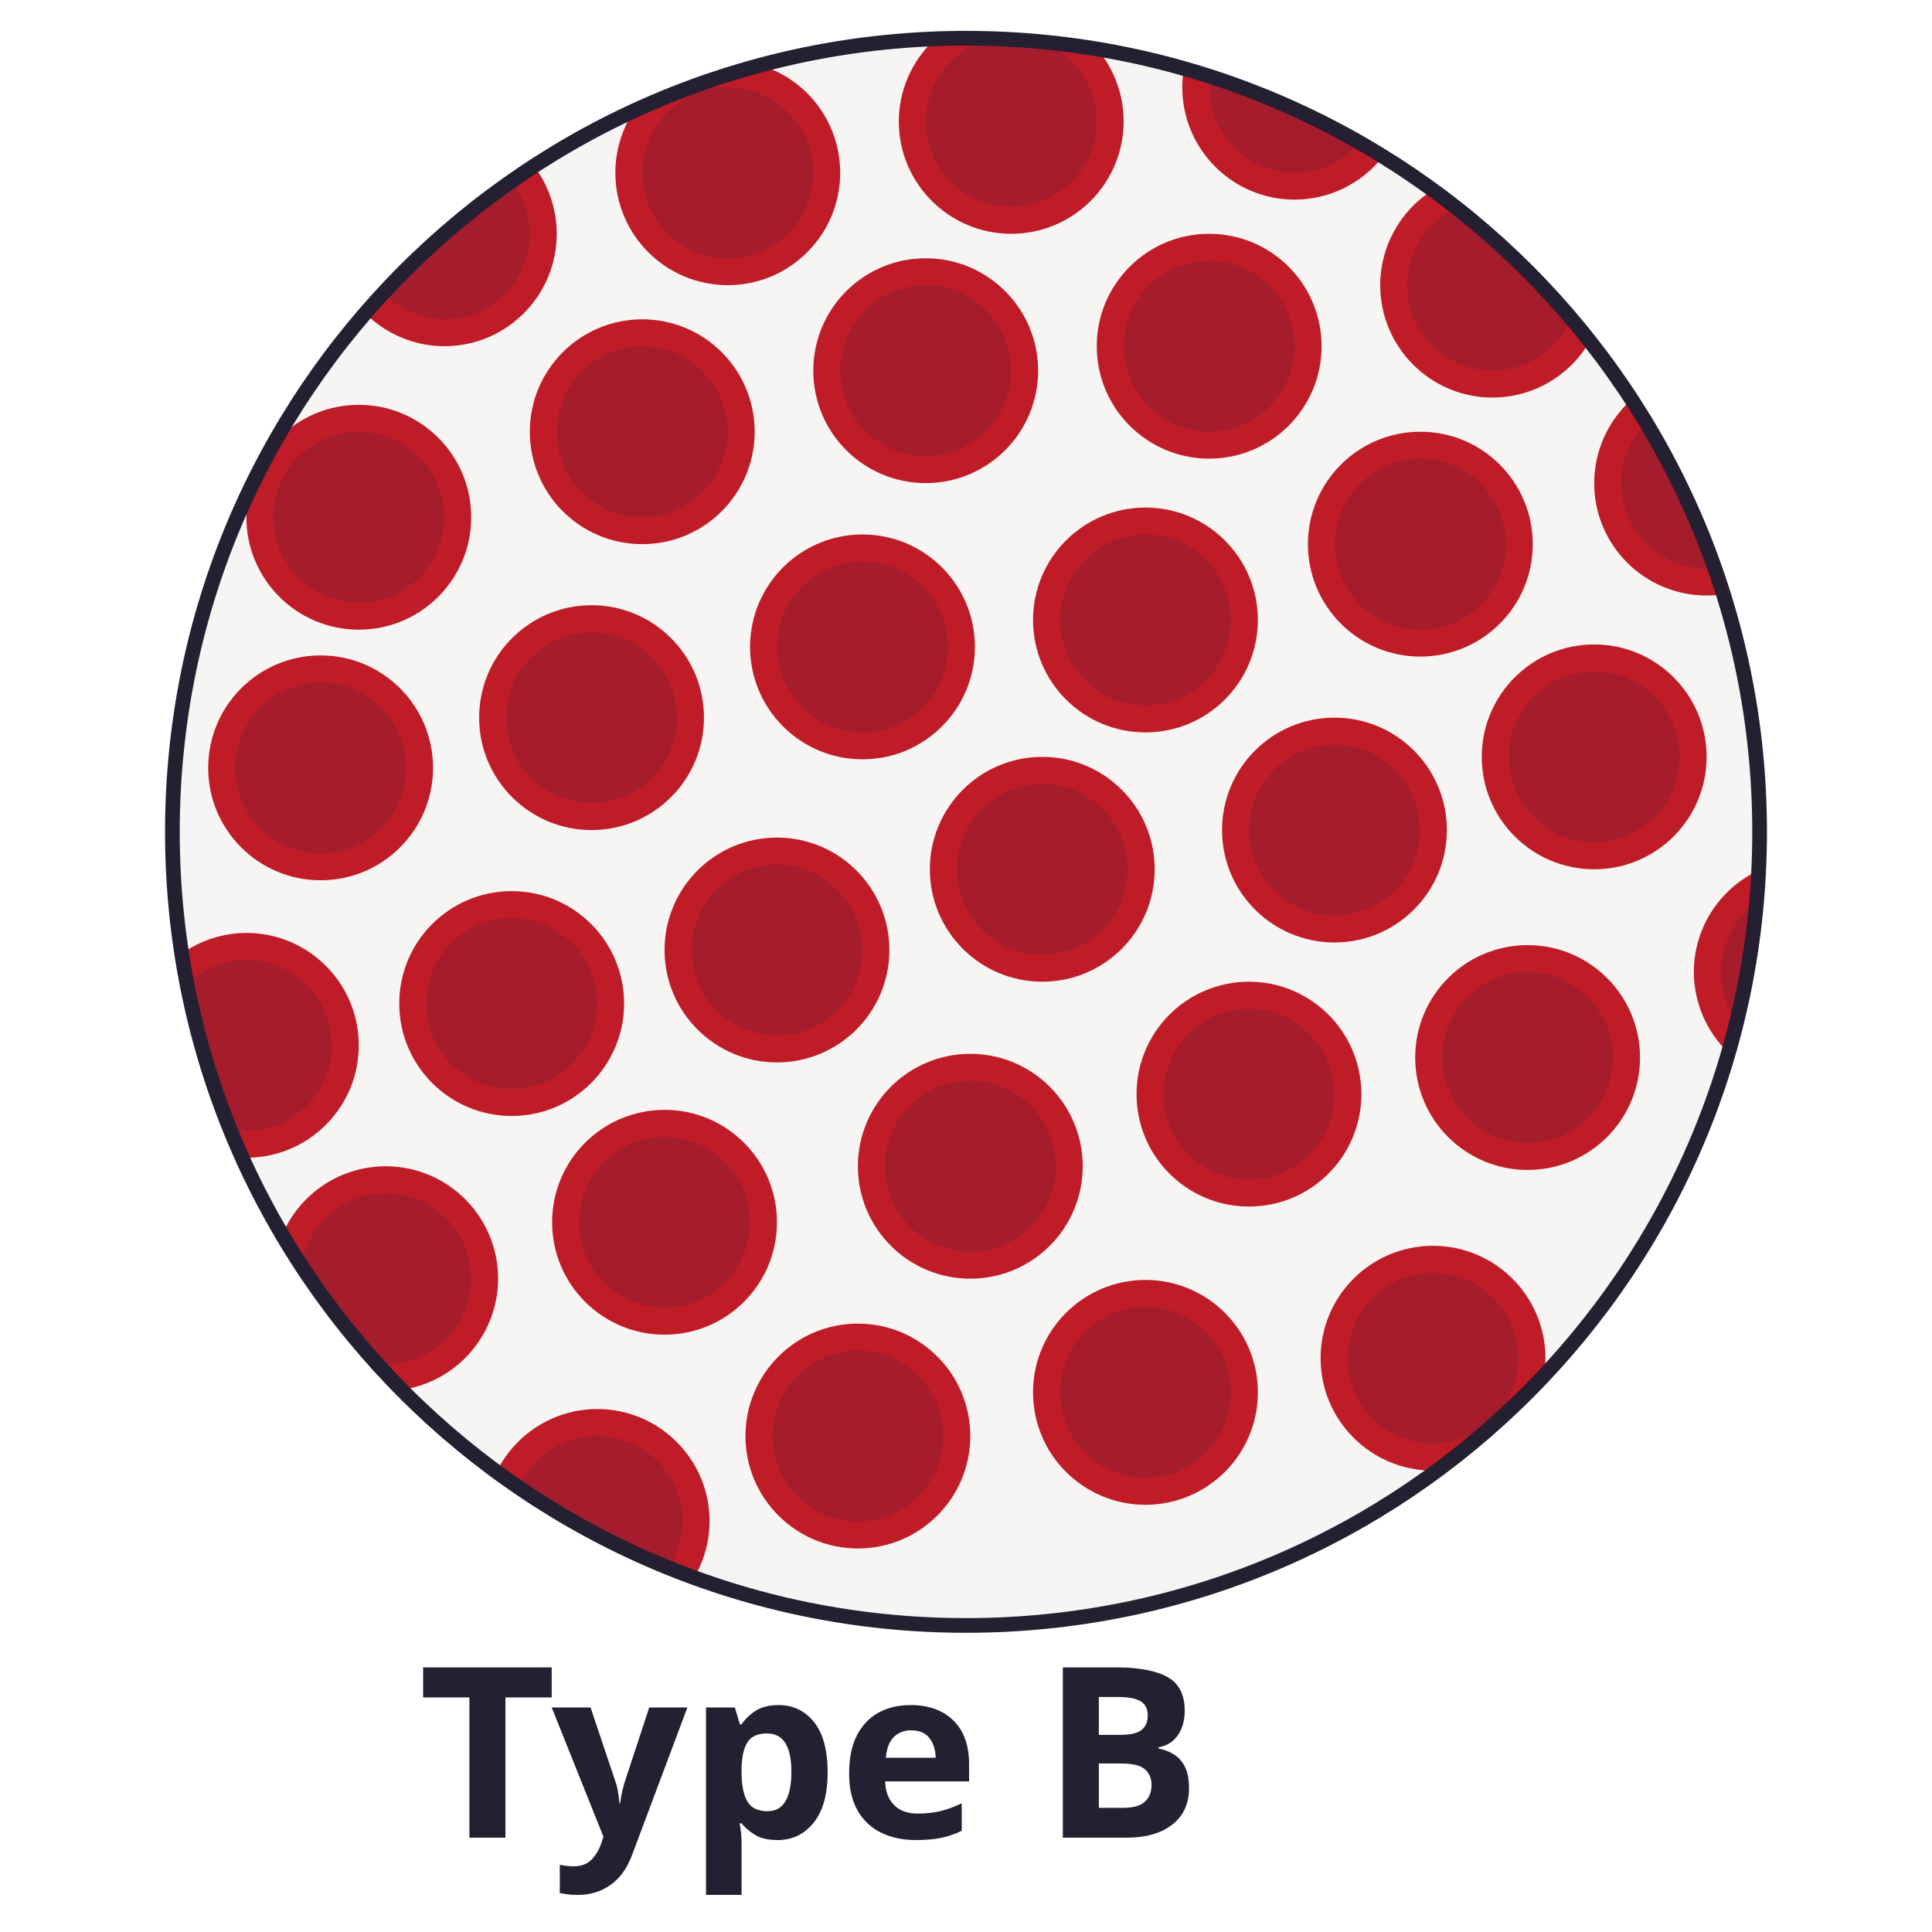
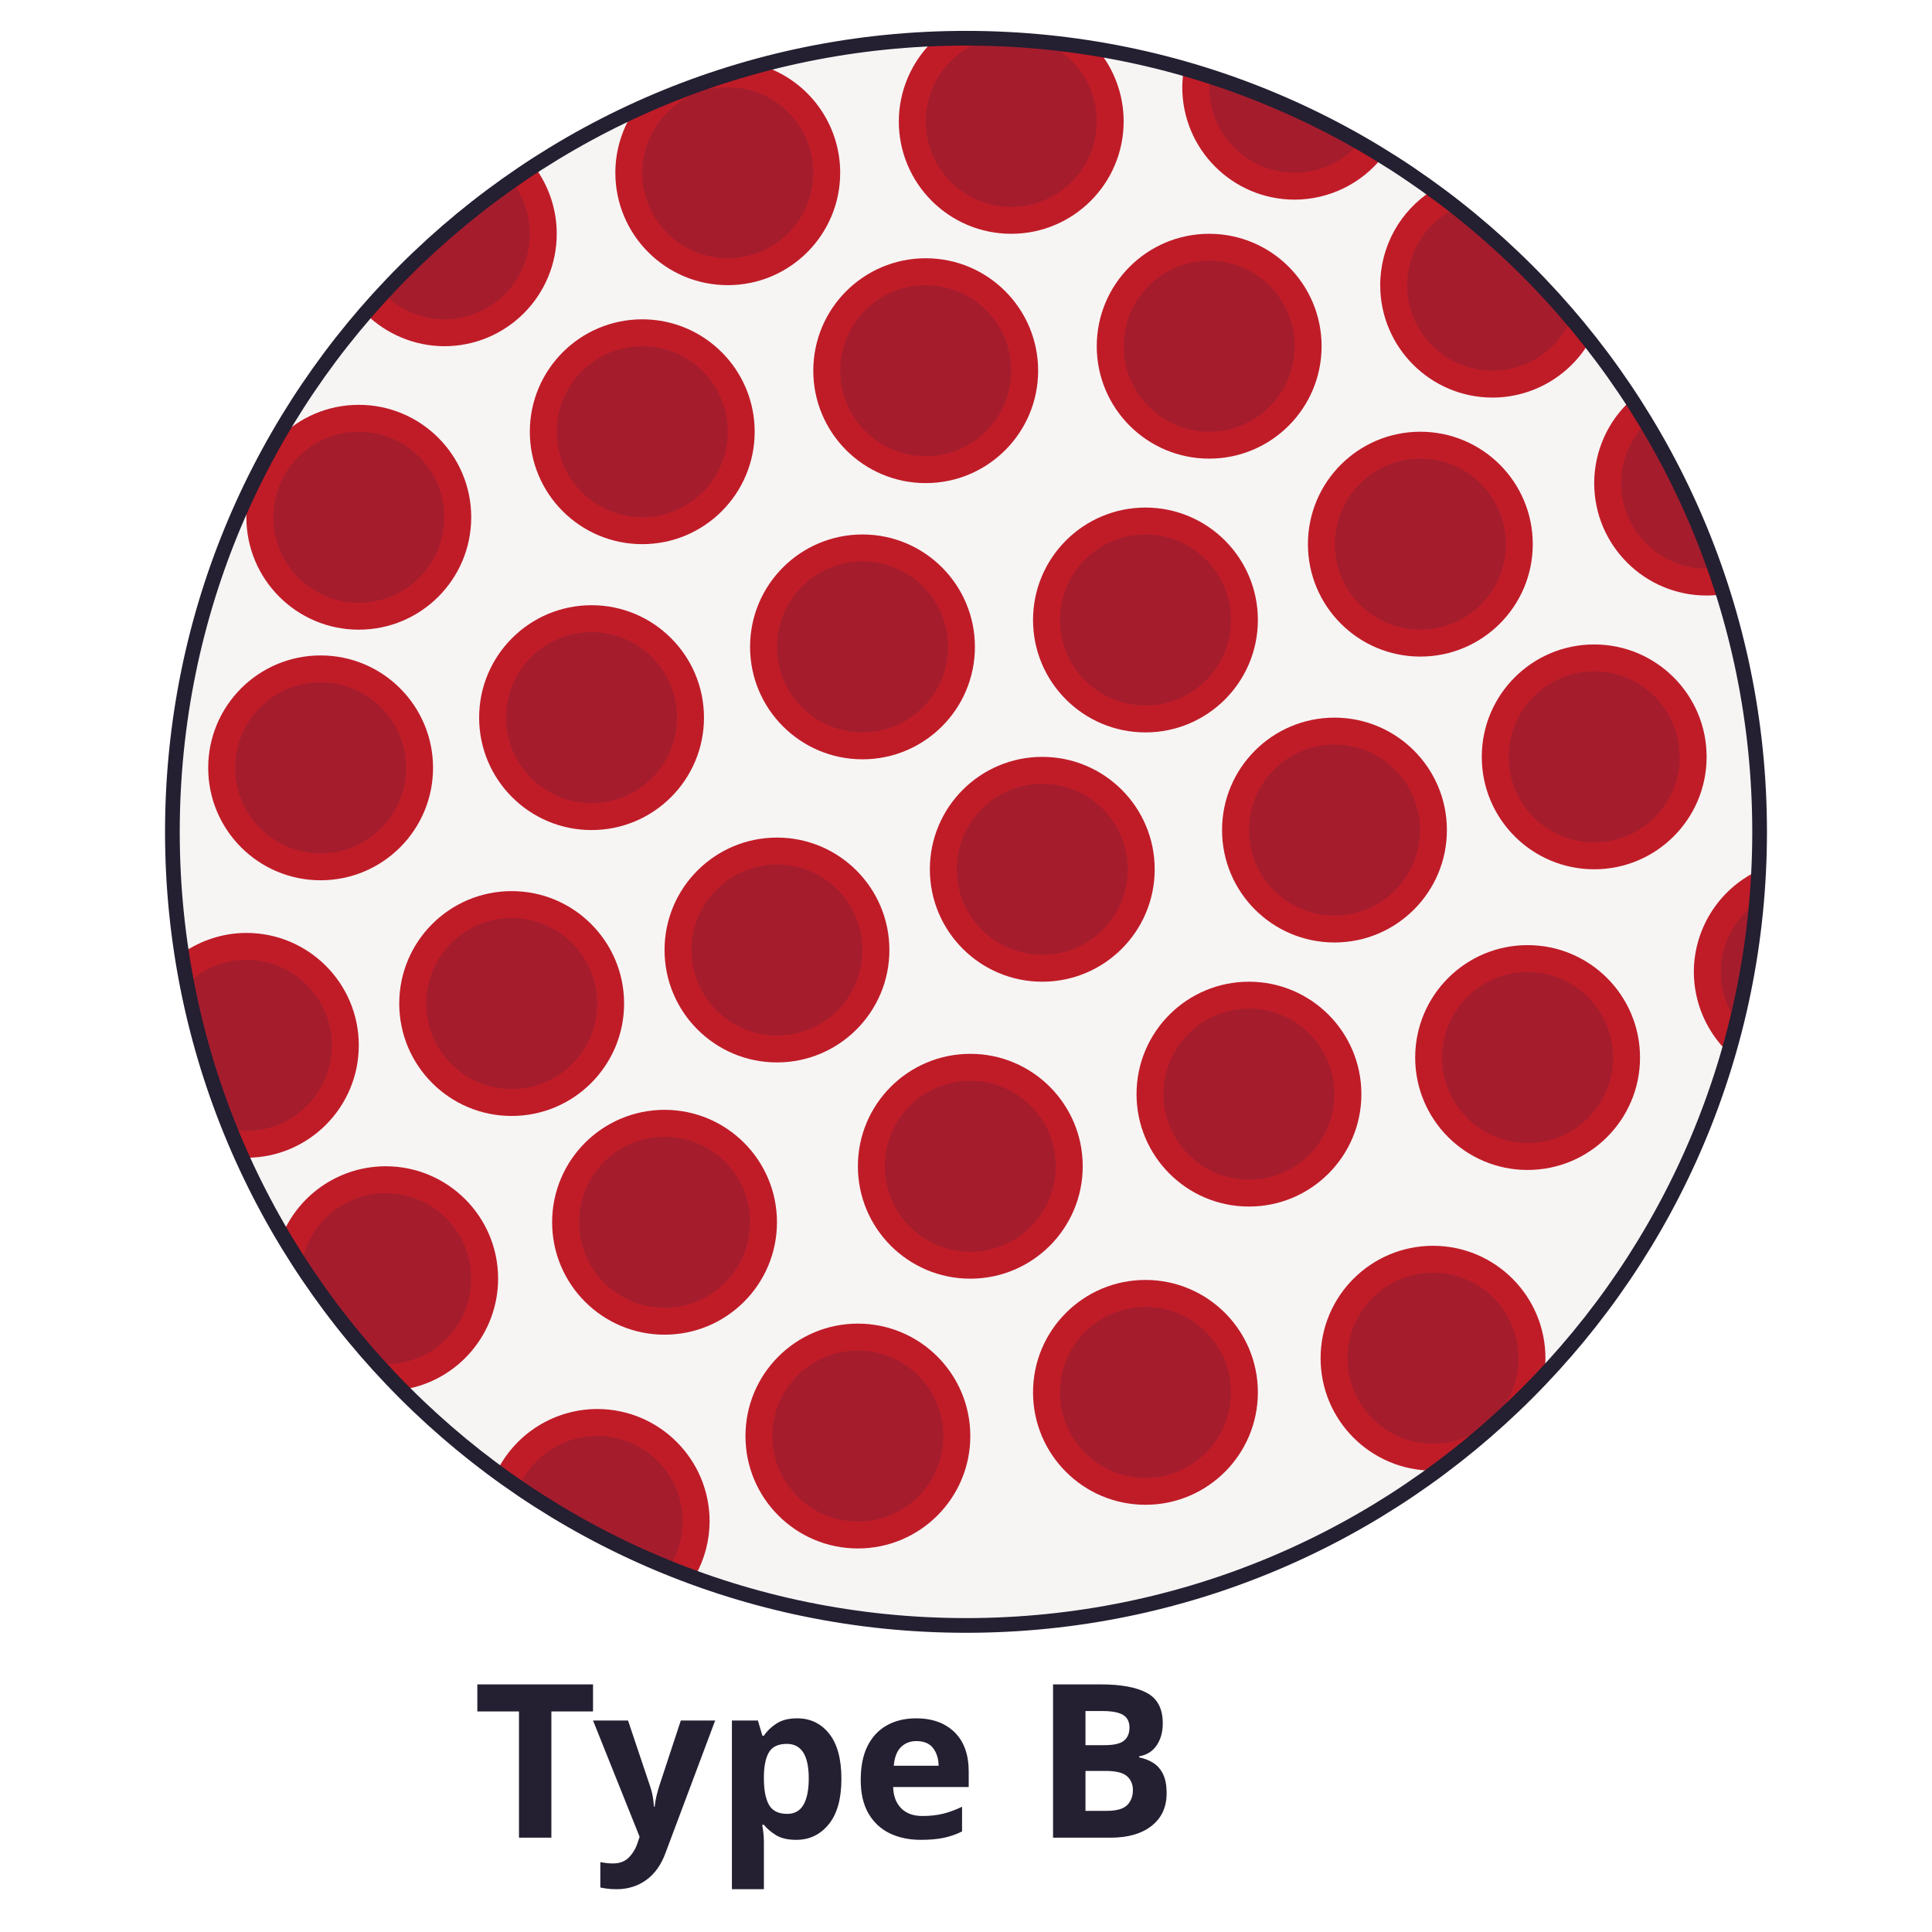
<svg xmlns="http://www.w3.org/2000/svg" width="1080" height="1080" viewBox="0 0 1080 1080" version="1.1" id="svg1">
  <defs id="defs1" />
  <g id="layer4" style="display:inline">
-     <text xml:space="preserve" style="font-weight:bold;font-size:133.333px;font-family:Cantarell;-inkscape-font-specification:'Cantarell Bold';text-align:center;text-anchor:middle;fill:#241f31;fill-opacity:1;stroke-width:20;stroke-linejoin:round" x="539.467" y="1027.277" id="text1">
-       <tspan id="tspan1" style="font-size:133.333px;fill:#241f31;fill-opacity:1;stroke-width:20" x="539.467" y="1027.277">Type B</tspan>
+     <text xml:space="preserve" style="font-weight:bold;font-size:120px;font-family:Cantarell;-inkscape-font-specification:'Cantarell Bold';text-align:center;text-anchor:middle;fill:#241f31;fill-opacity:1;stroke-width:20;stroke-linejoin:round" x="539.467" y="1027.277" id="text1">
+       <tspan id="tspan1" style="font-size:120px;fill:#241f31;fill-opacity:1;stroke-width:20" x="539.467" y="1027.277">Type B</tspan>
    </text>
  </g>
  <g id="layer3" transform="matrix(0.8794409,0,0,0.8794409,65.10193,-9.896982)" style="display:inline">
    <g id="g1" style="display:inline">
      <circle style="fill:#f6f5f4;fill-opacity:1;stroke:none;stroke-width:9.342;stroke-dasharray:none;stroke-opacity:1" id="circle1" cx="540" cy="540" r="504.447" />
    </g>
    <g id="layer2" style="display:inline">
      <g id="g2-6" transform="translate(198.3229,463.188)">
        <circle style="fill:#c01c28;fill-opacity:1;stroke:none;stroke-width:5" id="path2-1" cx="135.891" cy="-177.506" r="71.46" />
        <circle style="fill:#a51d2d;fill-opacity:1;stroke:none;stroke-width:4.412" id="path1-1" cx="135.891" cy="-177.506" r="54.359" />
      </g>
      <g id="g2-44" transform="translate(378.5014,424.3776)">
        <circle style="fill:#c01c28;fill-opacity:1;stroke:none;stroke-width:5" id="path2-4" cx="135.891" cy="-177.506" r="71.46" />
        <circle style="fill:#a51d2d;fill-opacity:1;stroke:none;stroke-width:4.412" id="path1-7" cx="135.891" cy="-177.506" r="54.359" />
      </g>
      <g id="g2-9" transform="translate(558.68,408.8285)">
        <circle style="fill:#c01c28;fill-opacity:1;stroke:none;stroke-width:5" id="path2-7" cx="135.891" cy="-177.506" r="71.46" />
        <circle style="fill:#a51d2d;fill-opacity:1;stroke:none;stroke-width:4.412" id="path1-5" cx="135.891" cy="-177.506" r="54.359" />
      </g>
      <g id="g2-8" transform="translate(18.14435,517.5474)">
        <circle style="fill:#c01c28;fill-opacity:1;stroke:none;stroke-width:5" id="path2-9" cx="135.891" cy="-177.506" r="71.46" />
        <circle style="fill:#a51d2d;fill-opacity:1;stroke:none;stroke-width:4.412" id="path1-77" cx="135.891" cy="-177.506" r="54.359" />
      </g>
      <g id="g2-0" transform="translate(166.0981,644.9176)">
        <circle style="fill:#c01c28;fill-opacity:1;stroke:none;stroke-width:5" id="path2-3" cx="135.891" cy="-177.506" r="71.46" />
        <circle style="fill:#a51d2d;fill-opacity:1;stroke:none;stroke-width:4.412" id="path1-09" cx="135.891" cy="-177.506" r="54.359" />
      </g>
      <g id="g2-05" transform="translate(338.3151,599.9462)">
        <circle style="fill:#c01c28;fill-opacity:1;stroke:none;stroke-width:5" id="path2-94" cx="135.891" cy="-177.506" r="71.46" />
        <circle style="fill:#a51d2d;fill-opacity:1;stroke:none;stroke-width:4.412" id="path1-6" cx="135.891" cy="-177.506" r="54.359" />
      </g>
      <g id="g2-47" transform="translate(518.1761,582.846)">
        <circle style="fill:#c01c28;fill-opacity:1;stroke:none;stroke-width:5" id="path2-75" cx="135.891" cy="-177.506" r="71.46" />
        <circle style="fill:#a51d2d;fill-opacity:1;stroke:none;stroke-width:4.412" id="path1-4" cx="135.891" cy="-177.506" r="54.359" />
      </g>
      <g id="g2-89" transform="translate(692.9091,534.6476)">
        <circle style="fill:#c01c28;fill-opacity:1;stroke:none;stroke-width:5" id="path2-36" cx="135.891" cy="-177.506" r="71.46" />
        <circle style="fill:#a51d2d;fill-opacity:1;stroke:none;stroke-width:4.412" id="path1-8" cx="135.891" cy="-177.506" r="54.359" />
      </g>
      <g id="g2-62" transform="translate(115.3202,826.6473)">
        <circle style="fill:#c01c28;fill-opacity:1;stroke:none;stroke-width:5" id="path2-5" cx="135.891" cy="-177.506" r="71.46" />
        <circle style="fill:#a51d2d;fill-opacity:1;stroke:none;stroke-width:4.412" id="path1-86" cx="135.891" cy="-177.506" r="54.359" />
      </g>
      <g id="g2-69" transform="translate(452.5911,741.3144)">
        <circle style="fill:#c01c28;fill-opacity:1;stroke:none;stroke-width:5" id="path2-87" cx="135.891" cy="-177.506" r="71.46" />
        <circle style="fill:#a51d2d;fill-opacity:1;stroke:none;stroke-width:4.412" id="path1-28" cx="135.891" cy="-177.506" r="54.359" />
      </g>
      <g id="g2-60" transform="translate(406.8476,930.0792)">
        <circle style="fill:#c01c28;fill-opacity:1;stroke:none;stroke-width:5" id="path2-27" cx="135.891" cy="-177.506" r="71.46" />
        <circle style="fill:#a51d2d;fill-opacity:1;stroke:none;stroke-width:4.412" id="path1-61" cx="135.891" cy="-177.506" r="54.359" />
      </g>
      <g id="g2-5" transform="translate(518.1761,1073.8)">
        <circle style="fill:#c01c28;fill-opacity:1;stroke:none;stroke-width:5" id="path2-99" cx="135.891" cy="-177.506" r="71.46" />
        <circle style="fill:#a51d2d;fill-opacity:1;stroke:none;stroke-width:4.412" id="path1-14" cx="135.891" cy="-177.506" r="54.359" />
      </g>
      <g id="g2-75" transform="translate(335.388,1101.563)">
        <circle style="fill:#c01c28;fill-opacity:1;stroke:none;stroke-width:5" id="path2-870" cx="135.891" cy="-177.506" r="71.46" />
        <circle style="fill:#a51d2d;fill-opacity:1;stroke:none;stroke-width:4.412" id="path1-48" cx="135.891" cy="-177.506" r="54.359" />
      </g>
      <g id="g2-52" transform="translate(638.3268,716.3773)">
        <circle style="fill:#c01c28;fill-opacity:1;stroke:none;stroke-width:5" id="path2-90" cx="135.891" cy="-177.506" r="71.46" />
        <circle style="fill:#a51d2d;fill-opacity:1;stroke:none;stroke-width:4.412" id="path1-283" cx="135.891" cy="-177.506" r="54.359" />
      </g>
      <g id="g2-09" transform="translate(803.4161,669.8547)">
        <circle style="fill:#c01c28;fill-opacity:1;stroke:none;stroke-width:5" id="path2-19" cx="135.891" cy="-177.506" r="71.46" />
        <circle style="fill:#a51d2d;fill-opacity:1;stroke:none;stroke-width:4.412" id="path1-62" cx="135.891" cy="-177.506" r="54.359" />
      </g>
      <g id="g2-35" transform="translate(583.9674,884.2337)">
        <circle style="fill:#c01c28;fill-opacity:1;stroke:none;stroke-width:5" id="path2-17" cx="135.891" cy="-177.506" r="71.46" />
        <circle style="fill:#a51d2d;fill-opacity:1;stroke:none;stroke-width:4.412" id="path1-43" cx="135.891" cy="-177.506" r="54.359" />
      </g>
      <g id="g2-892" transform="translate(761.0871,860.9724)">
        <circle style="fill:#c01c28;fill-opacity:1;stroke:none;stroke-width:5" id="path2-88" cx="135.891" cy="-177.506" r="71.46" />
        <circle style="fill:#a51d2d;fill-opacity:1;stroke:none;stroke-width:4.412" id="path1-868" cx="135.891" cy="-177.506" r="54.359" />
      </g>
      <g id="g2-7" transform="translate(-6.11885,676.8331)">
        <circle style="fill:#c01c28;fill-opacity:1;stroke:none;stroke-width:5" id="path2-2" cx="135.891" cy="-177.506" r="71.46" />
        <circle style="fill:#a51d2d;fill-opacity:1;stroke:none;stroke-width:4.412" id="path1-40" cx="135.891" cy="-177.506" r="54.359" />
      </g>
      <g id="g2-90" transform="translate(283.9556,792.6151)">
        <circle style="fill:#c01c28;fill-opacity:1;stroke:none;stroke-width:5" id="path2-81" cx="135.891" cy="-177.506" r="71.46" />
        <circle style="fill:#a51d2d;fill-opacity:1;stroke:none;stroke-width:4.412" id="path1-3" cx="135.891" cy="-177.506" r="54.359" />
      </g>
      <g id="g2-34" transform="translate(212.496,965.6768)">
        <circle style="fill:#c01c28;fill-opacity:1;stroke:none;stroke-width:5" id="path2-0" cx="135.891" cy="-177.506" r="71.46" />
        <circle style="fill:#a51d2d;fill-opacity:1;stroke:none;stroke-width:4.412" id="path1-39" cx="135.891" cy="-177.506" r="54.359" />
      </g>
      <g id="g5">
        <path id="path4" style="fill:#c01c28;fill-opacity:1;stroke:none;stroke-width:5" d="m 1021.217,389.004 a 504.447,504.447 0 0 0 -58.248,-123.676 71.46,71.46 0 0 0 -23.662,53.004 71.46,71.46 0 0 0 71.459,71.459 71.46,71.46 0 0 0 10.451,-0.787 z" />
        <path id="path5" style="fill:#a51d2d;fill-opacity:1;stroke:none;stroke-width:4.412" d="m 1015.713,372.336 a 504.447,504.447 0 0 0 -43.393,-92.238 54.359,54.359 0 0 0 -15.914,38.234 54.359,54.359 0 0 0 54.359,54.359 54.359,54.359 0 0 0 4.947,-0.355 z" />
      </g>
      <g id="g7">
        <path id="path7" style="display:inline;fill:#c01c28;fill-opacity:1;stroke:none;stroke-width:5" d="m 1024.424,680.234 a 504.447,504.447 0 0 0 18.23,-115.17 71.46,71.46 0 0 0 -40.016,64.043 71.46,71.46 0 0 0 21.785,51.127 z" />
        <path id="path6" style="display:inline;fill:#a51d2d;fill-opacity:1;stroke:none;stroke-width:4.412" d="m 1028.977,659.309 a 504.447,504.447 0 0 0 12.178,-73.27 54.359,54.359 0 0 0 -21.416,43.068 54.359,54.359 0 0 0 9.238,30.201 z" />
      </g>
      <g id="g9">
        <path id="path9" style="fill:#c01c28;fill-opacity:1;stroke:none;stroke-width:5" d="m 936.426,228.289 a 504.447,504.447 0 0 0 -99.783,-96.18 71.46,71.46 0 0 0 -33.354,60.402 71.46,71.46 0 0 0 71.461,71.461 71.46,71.46 0 0 0 61.676,-35.684 z" />
        <path id="path8" style="display:inline;fill:#a51d2d;fill-opacity:1;stroke:none;stroke-width:4.412" d="m 924.658,213.855 a 504.447,504.447 0 0 0 -73.145,-70.434 54.359,54.359 0 0 0 -31.125,49.09 54.359,54.359 0 0 0 54.361,54.359 54.359,54.359 0 0 0 49.908,-33.016 z" />
      </g>
      <g id="g10">
        <path id="path2-86" style="fill:#c01c28;fill-opacity:1;stroke:none;stroke-width:5" d="M 804.91,110.852 A 504.447,504.447 0 0 0 678.512,55.082 71.46,71.46 0 0 0 677.471,66.693 71.46,71.46 0 0 0 748.93,138.152 71.46,71.46 0 0 0 804.91,110.852 Z" />
        <path id="path1-0" style="fill:#a51d2d;fill-opacity:1;stroke:none;stroke-width:4.412" d="m 790.145,102.113 a 504.447,504.447 0 0 0 -95.104,-41.994 54.359,54.359 0 0 0 -0.471,6.574 54.359,54.359 0 0 0 54.359,54.359 54.359,54.359 0 0 0 41.215,-18.939 z" />
      </g>
      <g id="g11">
        <path id="path2-18" style="fill:#c01c28;fill-opacity:1;stroke:none;stroke-width:5" d="M 623.658,42.686 A 504.447,504.447 0 0 0 540,35.553 504.447,504.447 0 0 0 519.322,37.031 71.46,71.46 0 0 0 497.291,88.402 71.46,71.46 0 0 0 568.752,159.863 71.46,71.46 0 0 0 640.211,88.402 71.46,71.46 0 0 0 623.658,42.686 Z" />
        <path id="path1-9" style="fill:#a51d2d;fill-opacity:1;stroke:none;stroke-width:4.412" d="M 588.941,37.945 A 504.447,504.447 0 0 0 554.938,35.92 54.359,54.359 0 0 0 514.393,88.402 54.359,54.359 0 0 0 568.752,142.764 54.359,54.359 0 0 0 623.111,88.402 54.359,54.359 0 0 0 588.941,37.945 Z" />
      </g>
      <g id="g12">
        <path id="path11" style="fill:#c01c28;fill-opacity:1;stroke:none;stroke-width:5" d="m 410.83,53.17 a 504.447,504.447 0 0 0 -82.129,28.92 71.46,71.46 0 0 0 -11.588,38.963 71.46,71.46 0 0 0 71.459,71.459 71.46,71.46 0 0 0 71.461,-71.459 71.46,71.46 0 0 0 -49.203,-67.883 z" />
        <path id="path1-10" style="fill:#a51d2d;fill-opacity:1;stroke:none;stroke-width:4.412" d="m 388.572,66.693 a 54.359,54.359 0 0 0 -54.359,54.359 54.359,54.359 0 0 0 54.359,54.359 54.359,54.359 0 0 0 54.359,-54.359 54.359,54.359 0 0 0 -54.359,-54.359 z" />
      </g>
      <g id="g13">
        <path id="path13" style="fill:#c01c28;fill-opacity:1;stroke:none;stroke-width:5" d="m 265.52,116.947 a 504.447,504.447 0 0 0 -107.346,93.498 71.46,71.46 0 0 0 50.221,20.877 71.46,71.46 0 0 0 71.459,-71.459 71.46,71.46 0 0 0 -14.334,-42.916 z" />
        <path id="path12" style="fill:#a51d2d;fill-opacity:1;stroke:none;stroke-width:4.412" d="m 251.832,127.193 a 504.447,504.447 0 0 0 -81.695,71.092 54.359,54.359 0 0 0 38.258,15.938 54.359,54.359 0 0 0 54.359,-54.359 54.359,54.359 0 0 0 -10.922,-32.67 z" />
      </g>
      <g id="g15">
        <path id="path15" style="fill:#c01c28;fill-opacity:1;stroke:none;stroke-width:5" d="m 41.855,617.158 a 504.447,504.447 0 0 0 38.33,129.844 71.46,71.46 0 0 0 2.389,0.17 71.46,71.46 0 0 0 71.461,-71.459 71.46,71.46 0 0 0 -71.461,-71.459 71.46,71.46 0 0 0 -40.719,12.904 z" />
        <path id="path14" style="fill:#a51d2d;fill-opacity:1;stroke:none;stroke-width:4.412" d="m 45.893,635.715 a 504.447,504.447 0 0 0 27.67,93.527 54.359,54.359 0 0 0 9.012,0.83 54.359,54.359 0 0 0 54.361,-54.359 54.359,54.359 0 0 0 -54.361,-54.359 54.359,54.359 0 0 0 -36.682,14.361 z" />
      </g>
      <g id="g17">
        <path id="path17" style="fill:#c01c28;fill-opacity:1;stroke:none;stroke-width:5" d="m 105.916,794.93 a 504.447,504.447 0 0 0 76.936,99.5 71.46,71.46 0 0 0 59.742,-70.396 71.46,71.46 0 0 0 -71.459,-71.459 71.46,71.46 0 0 0 -65.219,42.355 z" />
        <path id="path16" style="fill:#a51d2d;fill-opacity:1;stroke:none;stroke-width:4.412" d="m 117.549,815.283 a 504.447,504.447 0 0 0 48.934,62.777 54.359,54.359 0 0 0 4.652,0.332 54.359,54.359 0 0 0 54.359,-54.359 54.359,54.359 0 0 0 -54.359,-54.359 54.359,54.359 0 0 0 -53.586,45.609 z" />
      </g>
      <g id="g19">
        <path id="path19" style="fill:#c01c28;fill-opacity:1;stroke:none;stroke-width:5" d="m 242.225,945.615 a 504.447,504.447 0 0 0 125.711,67.23 71.46,71.46 0 0 0 9.094,-34.514 71.46,71.46 0 0 0 -71.459,-71.459 71.46,71.46 0 0 0 -63.346,38.742 z" />
        <path id="path18" style="fill:#a51d2d;fill-opacity:1;stroke:none;stroke-width:4.412" d="m 256.045,955.961 a 504.447,504.447 0 0 0 95.746,50.861 54.359,54.359 0 0 0 8.139,-28.49 54.359,54.359 0 0 0 -54.359,-54.359 54.359,54.359 0 0 0 -49.525,31.988 z" />
      </g>
      <g id="g20">
        <path id="path20" style="fill:#c01c28;fill-opacity:1;stroke:none;stroke-width:5" d="m 837.24,946.016 a 504.447,504.447 0 0 0 70.406,-62.084 71.46,71.46 0 0 0 0.668,-9.348 71.46,71.46 0 0 0 -71.459,-71.459 71.46,71.46 0 0 0 -71.461,71.459 71.46,71.46 0 0 0 71.461,71.459 71.46,71.46 0 0 0 0.385,-0.027 z" />
        <circle style="fill:#a51d2d;fill-opacity:1;stroke:none;stroke-width:4.412" id="path1-64" cx="836.855" cy="874.584" r="54.359" />
      </g>
    </g>
    <g id="layer1" style="display:inline">
      <circle style="fill:none;fill-opacity:1;stroke:#241f31;stroke-width:9.342;stroke-dasharray:none;stroke-opacity:1" id="path3" cx="540" cy="540" r="504.447" />
    </g>
  </g>
</svg>
